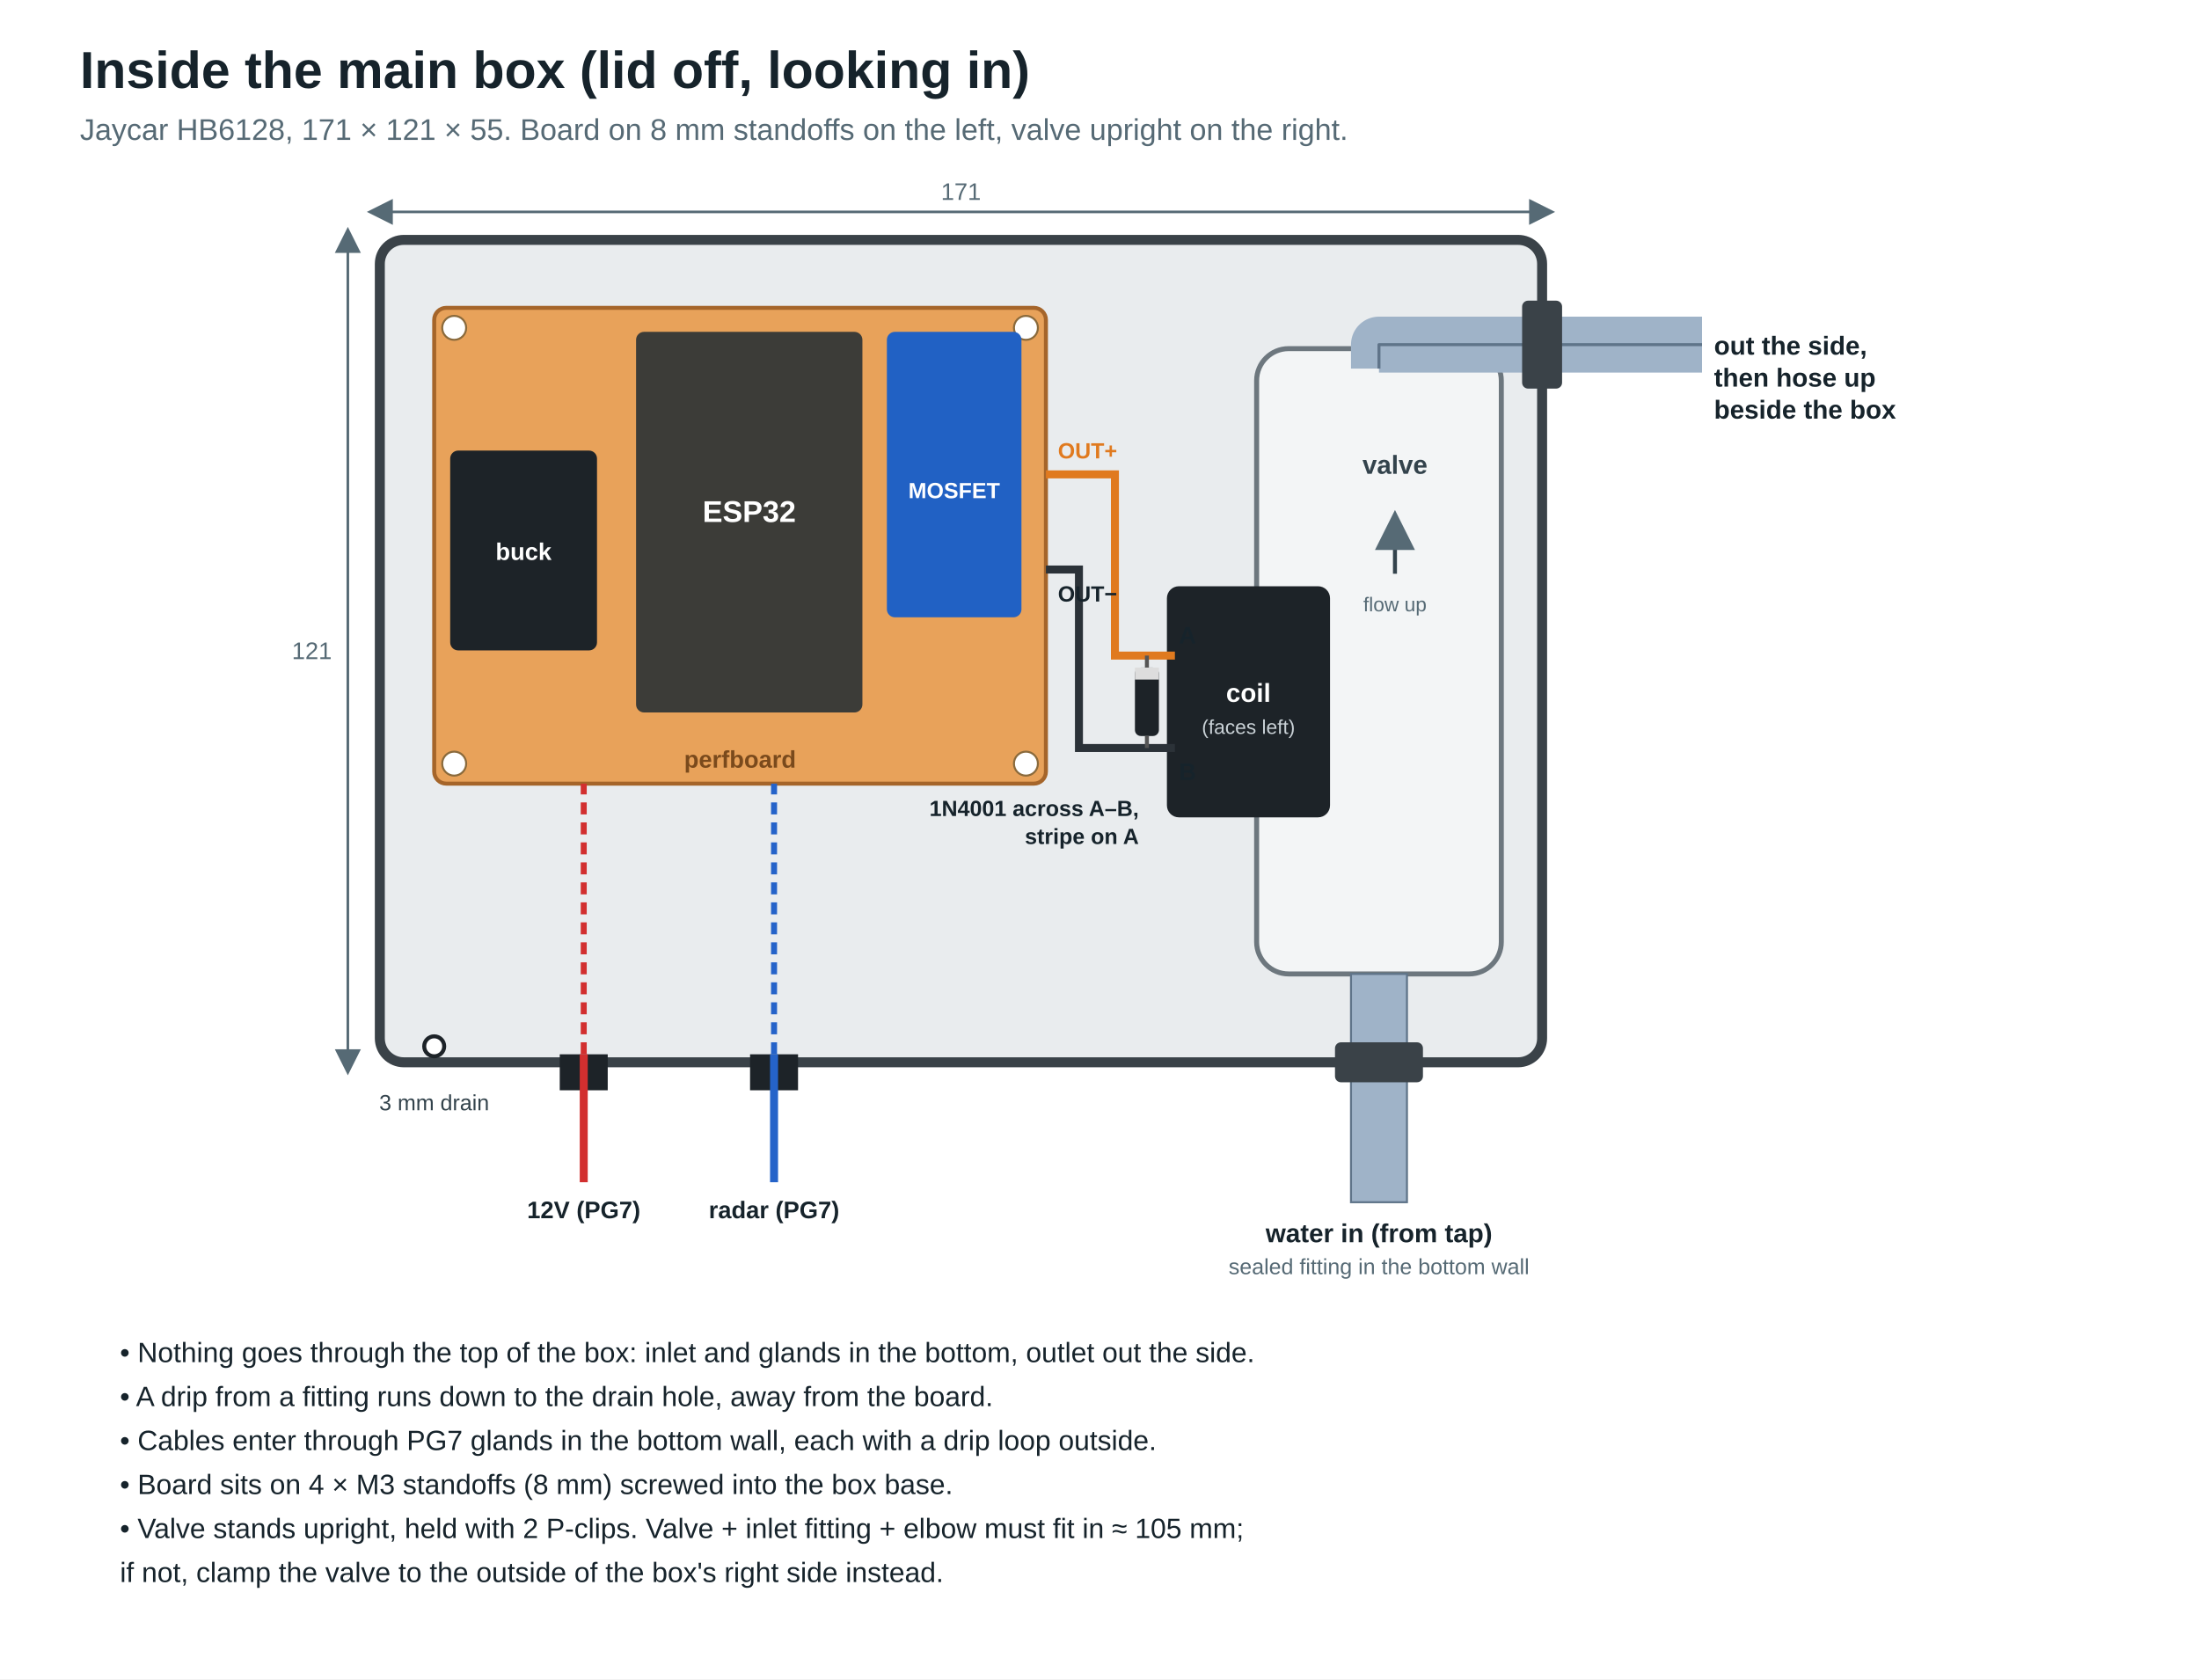
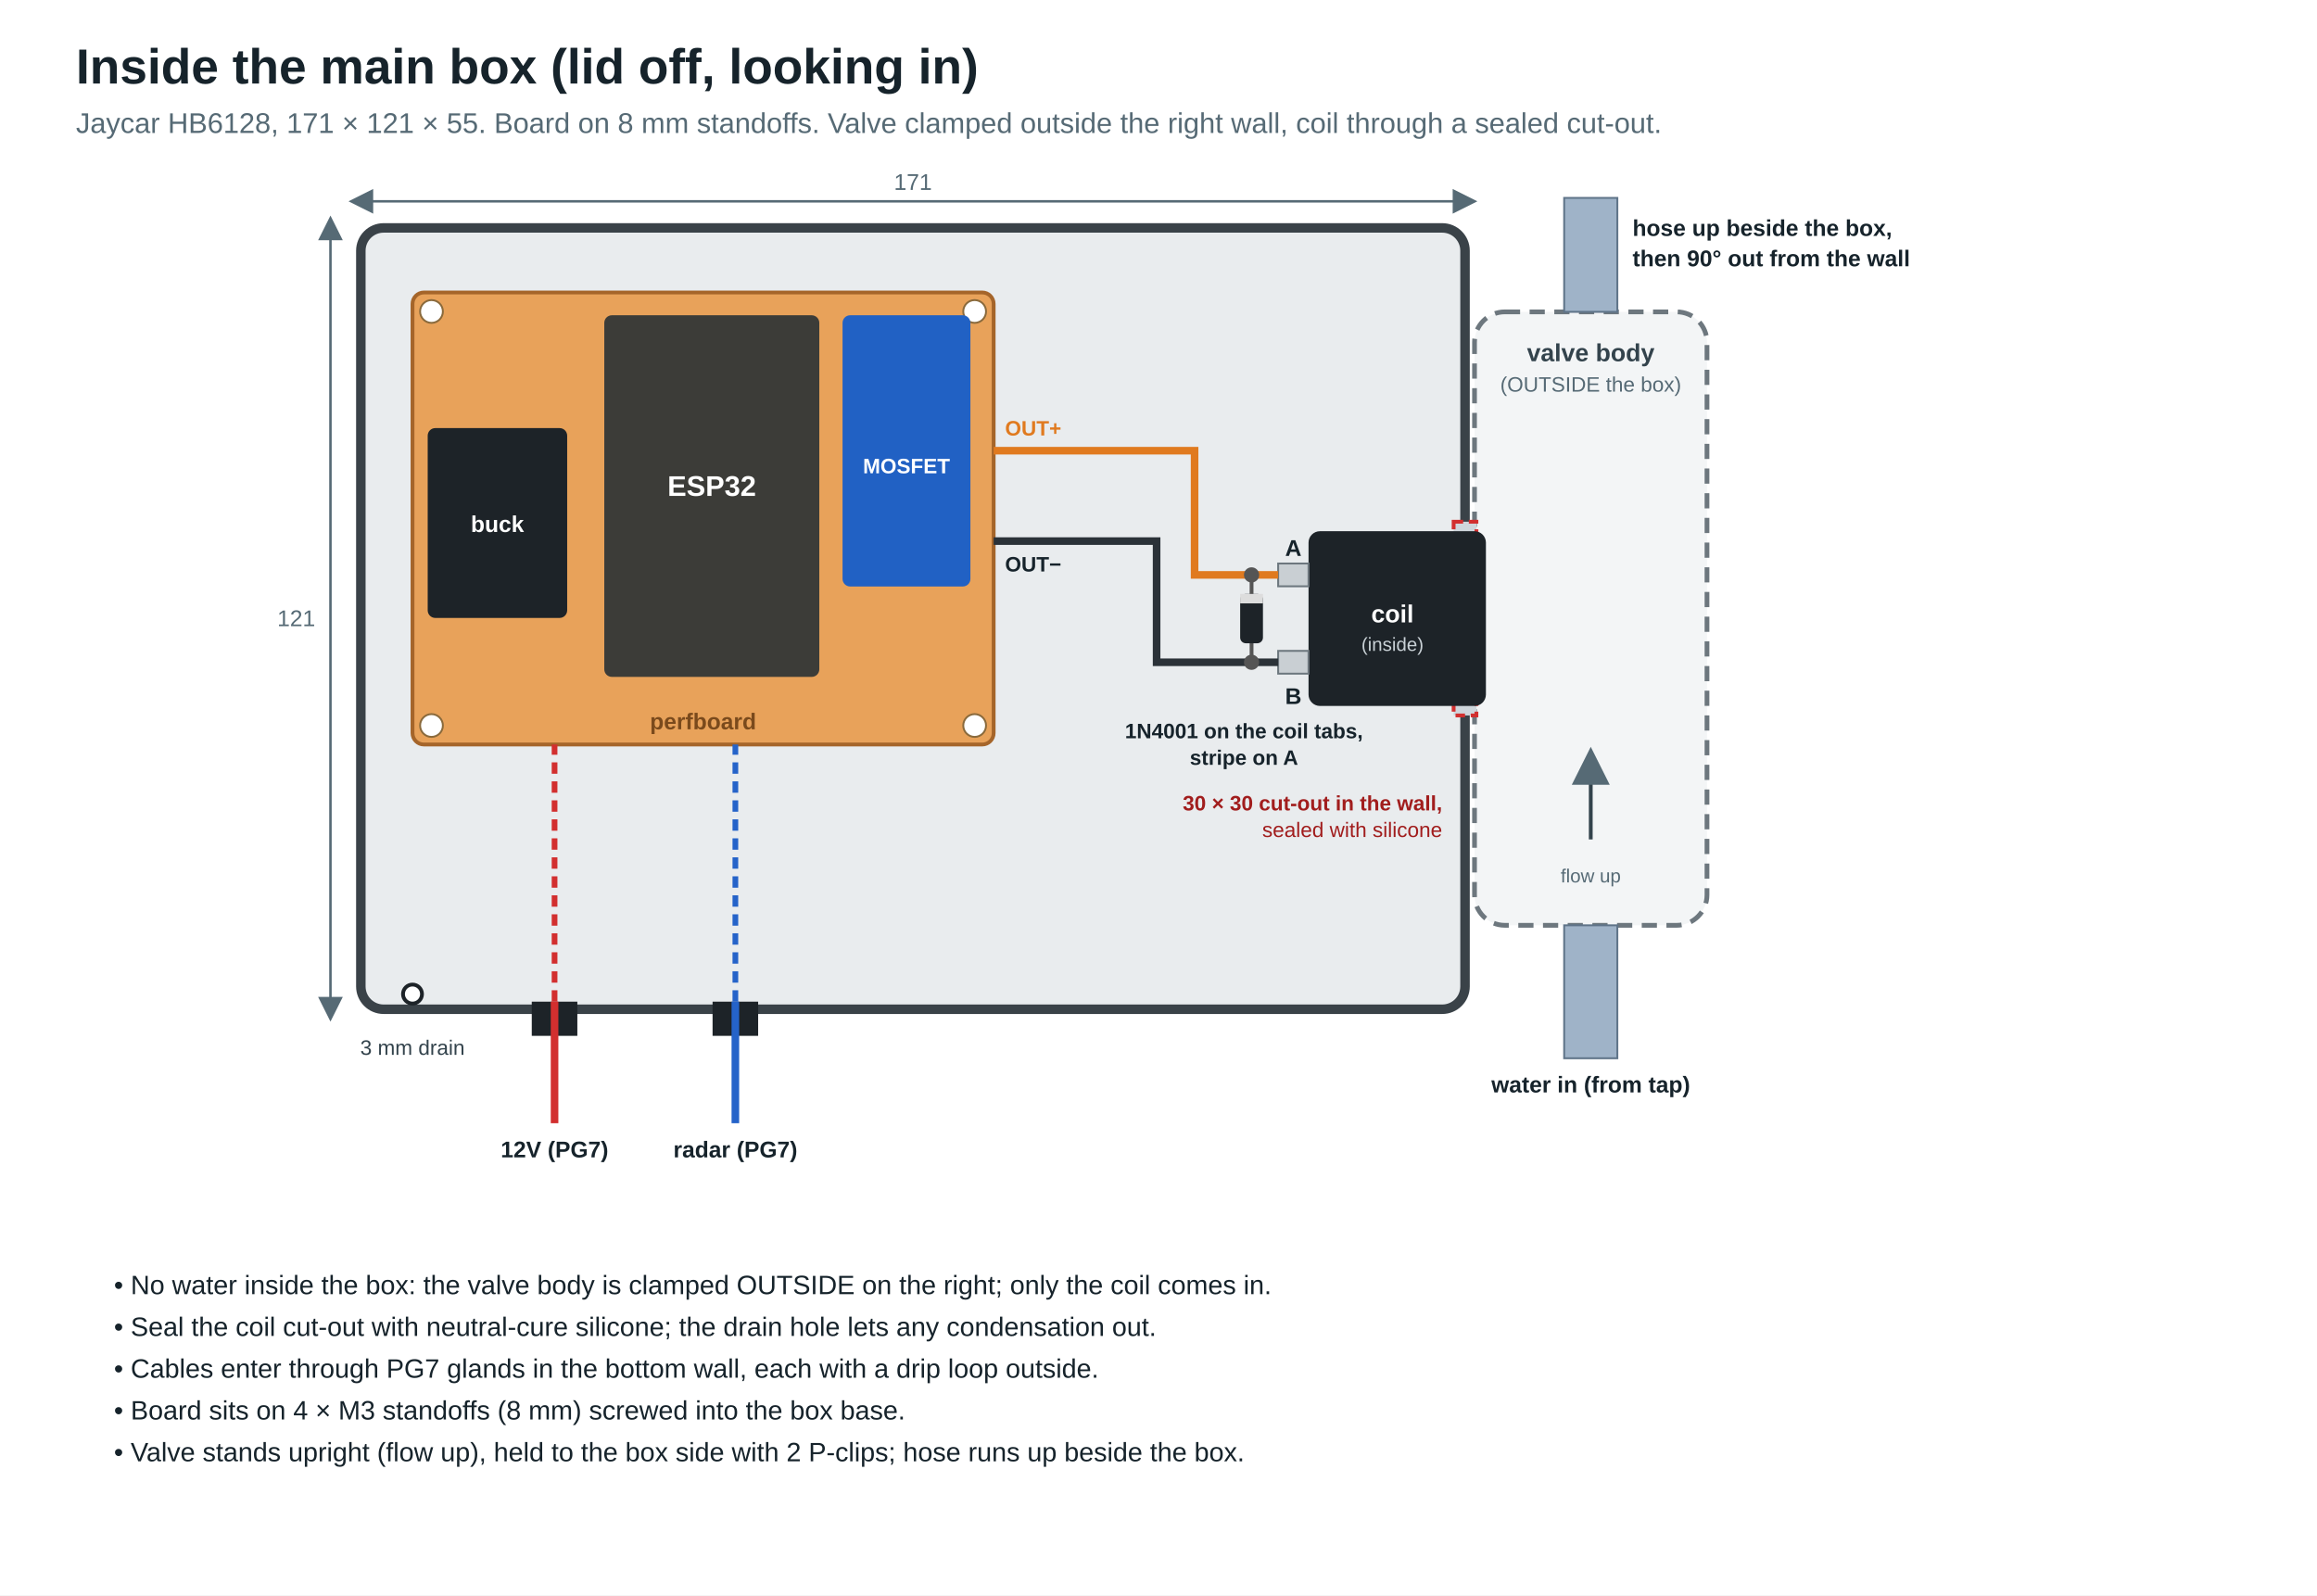
- <svg xmlns="http://www.w3.org/2000/svg" viewBox="0 0 1100 840" width="1100" height="840" font-family="Arial, Helvetica, sans-serif">
-   <rect width="1100" height="840" fill="#fff" />
+ <svg xmlns="http://www.w3.org/2000/svg" viewBox="0 0 1220 840" width="1220" height="840" font-family="Arial, Helvetica, sans-serif">
+   <rect width="1220" height="840" fill="#fff" />
  <defs>
    <marker id="ar" markerWidth="10" markerHeight="10" refX="5" refY="5" orient="auto-start-reverse">
      <path d="M0,0 L10,5 L0,10 z" fill="#566a75" />
    </marker>
  </defs>
  <text x="40.0" y="44.0" font-size="26" text-anchor="start" fill="#16232b" font-weight="bold">Inside the main box (lid off, looking in)</text>
-   <text x="40.0" y="70.0" font-size="15" text-anchor="start" fill="#566a75">Jaycar HB6128, 171 × 121 × 55. Board on 8 mm standoffs on the left, valve upright on the right.</text>
+   <text x="40.0" y="70.0" font-size="15" text-anchor="start" fill="#566a75">Jaycar HB6128, 171 × 121 × 55. Board on 8 mm standoffs. Valve clamped outside the right wall, coil through a sealed cut-out.</text>
  <rect x="190" y="120" width="581.4" height="411.4" rx="12" fill="#e9ecee" stroke="#3a4248" stroke-width="5" />
  <line x1="190" y1="106" x2="771.4" y2="106" stroke="#566a75" stroke-width="1.3" marker-start="url(#ar)" marker-end="url(#ar)" />
  <text x="480.7" y="100.0" font-size="12" text-anchor="middle" fill="#566a75">171</text>
  <line x1="174" y1="120" x2="174" y2="531.4" stroke="#566a75" stroke-width="1.3" marker-start="url(#ar)" marker-end="url(#ar)" />
  <text x="166.0" y="329.7" font-size="12" text-anchor="end" fill="#566a75">121</text>
  <rect x="217.2" y="154.0" width="306.0" height="238.0" rx="6" fill="#e8a25a" stroke="#a5652a" stroke-width="2" />
  <circle cx="227.2" cy="164.0" r="6" fill="#fff" stroke="#8a6a3c" />
  <circle cx="513.2" cy="164.0" r="6" fill="#fff" stroke="#8a6a3c" />
  <circle cx="227.2" cy="382.0" r="6" fill="#fff" stroke="#8a6a3c" />
  <circle cx="513.2" cy="382.0" r="6" fill="#fff" stroke="#8a6a3c" />
  <rect x="318.18" y="166.0" width="113.22" height="190.4" rx="4" fill="#1d2a33" opacity="0.85" />
  <text x="374.8" y="261.1" font-size="15" text-anchor="middle" fill="#fff" font-weight="bold">ESP32</text>
  <rect x="225.2" y="225.4" width="73.44" height="99.96" rx="4" fill="#1d2328" />
  <text x="261.9" y="280.1" font-size="12" text-anchor="middle" fill="#fff" font-weight="bold">buck</text>
  <rect x="443.64" y="166.0" width="67.32" height="142.8" rx="4" fill="#2161c4" />
  <text x="477.3" y="249.2" font-size="11" text-anchor="middle" fill="#fff" font-weight="bold">MOSFET</text>
  <text x="370.2" y="384.0" font-size="12" text-anchor="middle" fill="#7a4a1c" font-weight="bold">perfboard</text>
-   <rect x="628.6" y="174.4" width="122.4" height="312.8" rx="16" fill="#f3f5f6" stroke="#6d777e" stroke-width="2.5" />
-   <rect x="583.72" y="293.264" width="81.6" height="115.6" rx="6" fill="#1d2328" />
-   <text x="624.5" y="351.1" font-size="13" text-anchor="middle" fill="#fff" font-weight="bold">coil</text>
-   <text x="624.5" y="367.1" font-size="10" text-anchor="middle" fill="#c9d1d6">(faces left)</text>
-   <text x="697.8" y="237.0" font-size="13" text-anchor="middle" fill="#33434c" font-weight="bold">valve</text>
-   <path d="M697.8,287.008 l0,-21.896" stroke="#33434c" stroke-width="2" marker-end="url(#ar)" />
-   <text x="697.8" y="305.8" font-size="10" text-anchor="middle" fill="#566a75">flow up</text>
-   <rect x="675.8" y="487.2" width="28" height="114.2" fill="#9fb3c8" stroke="#5f7489" />
-   <rect x="667.8" y="521.4" width="44" height="20" rx="3" fill="#3a4248" />
-   <text x="689.8" y="621.4" font-size="13" text-anchor="middle" fill="#16232b" font-weight="bold">water in (from tap)</text>
-   <text x="689.8" y="637.4" font-size="11" text-anchor="middle" fill="#566a75">sealed fitting in the bottom wall</text>
-   <path d="M689.8,184.4 L689.8,172.4 L851.4,172.4" fill="none" stroke="#9fb3c8" stroke-width="28" stroke-linejoin="round" />
-   <path d="M689.8,184.4 L689.8,172.4 L851.4,172.4" fill="none" stroke="#5f7489" stroke-width="1.5" stroke-linejoin="round" />
-   <rect x="761.4" y="150.4" width="20" height="44" rx="3" fill="#3a4248" />
-   <text x="857.4" y="177.4" font-size="13" text-anchor="start" fill="#16232b" font-weight="bold">out the side,</text>
-   <text x="857.4" y="193.4" font-size="13" text-anchor="start" fill="#16232b" font-weight="bold">then hose up</text>
-   <text x="857.4" y="209.4" font-size="13" text-anchor="start" fill="#16232b" font-weight="bold">beside the box</text>
-   <path d="M523.2,237.3 L557.72,237.3 L557.72,327.944 L587.72,327.944" fill="none" stroke="#e07a1f" stroke-width="4" />
-   <path d="M523.2,284.9 L539.72,284.9 L539.72,374.184 L587.72,374.184" fill="none" stroke="#2b3238" stroke-width="4" />
-   <rect x="567.72" y="333.944" width="12" height="34.24" rx="3" fill="#1d2328" />
-   <rect x="567.72" y="333.944" width="12" height="6" fill="#ddd" />
-   <line x1="573.72" y1="327.944" x2="573.72" y2="333.944" stroke="#555" stroke-width="2" />
-   <line x1="573.72" y1="368.184" x2="573.72" y2="374.184" stroke="#555" stroke-width="2" />
-   <text x="589.7" y="321.9" font-size="12" text-anchor="start" fill="#16232b" font-weight="bold">A</text>
-   <text x="589.7" y="390.2" font-size="12" text-anchor="start" fill="#16232b" font-weight="bold">B</text>
+   <rect x="776.4" y="164.2" width="122.4" height="323.0" rx="16" fill="#f3f5f6" stroke="#6d777e" stroke-width="2.5" stroke-dasharray="8 5" />
+   <text x="837.6" y="190.2" font-size="13" text-anchor="middle" fill="#33434c" font-weight="bold">valve body</text>
+   <text x="837.6" y="206.2" font-size="11" text-anchor="middle" fill="#566a75">(OUTSIDE the box)</text>
+   <path d="M837.6,441.98 l0,-38.76" stroke="#33434c" stroke-width="2" marker-end="url(#ar)" />
+   <text x="837.6" y="464.6" font-size="10" text-anchor="middle" fill="#566a75">flow up</text>
+   <rect x="823.6" y="487.2" width="28" height="70" fill="#9fb3c8" stroke="#5f7489" />
+   <text x="837.6" y="575.2" font-size="12" text-anchor="middle" fill="#16232b" font-weight="bold">water in (from tap)</text>
+   <rect x="823.6" y="104.2" width="28" height="60" fill="#9fb3c8" stroke="#5f7489" />
+   <text x="859.6" y="124.2" font-size="12" text-anchor="start" fill="#16232b" font-weight="bold">hose up beside the box,</text>
+   <text x="859.6" y="140.2" font-size="12" text-anchor="start" fill="#16232b" font-weight="bold">then 90° out from the wall</text>
+   <rect x="765.4" y="274.7" width="12" height="102.0" fill="#cfd6dc" stroke="#d22f2f" stroke-width="2" stroke-dasharray="5 3" />
+   <rect x="689.0" y="279.7" width="93.4" height="92.0" rx="6" fill="#1d2328" />
+   <text x="733.2" y="327.7" font-size="13" text-anchor="middle" fill="#fff" font-weight="bold">coil</text>
+   <text x="733.2" y="342.7" font-size="10" text-anchor="middle" fill="#c9d1d6">(inside)</text>
+   <text x="759.4" y="426.7" font-size="11" text-anchor="end" fill="#a11d1d" font-weight="bold">30 × 30 cut-out in the wall,</text>
+   <text x="759.4" y="440.7" font-size="11" text-anchor="end" fill="#a11d1d">sealed with silicone</text>
+   <rect x="673.0" y="296.7" width="16" height="12" fill="#c9cfd3" stroke="#6d777e" />
+   <text x="681.0" y="292.7" font-size="12" text-anchor="middle" fill="#16232b" font-weight="bold">A</text>
+   <rect x="673.0" y="342.7" width="16" height="12" fill="#c9cfd3" stroke="#6d777e" />
+   <text x="681.0" y="370.7" font-size="12" text-anchor="middle" fill="#16232b" font-weight="bold">B</text>
+   <path d="M523.2,237.3 L629.0,237.3 L629.0,302.7 L673.0,302.7" fill="none" stroke="#e07a1f" stroke-width="4" />
+   <path d="M523.2,284.9 L609.0,284.9 L609.0,348.7 L673.0,348.7" fill="none" stroke="#2b3238" stroke-width="4" />
+   <line x1="659.0" y1="302.7" x2="659.0" y2="348.7" stroke="#555" stroke-width="2" />
+   <rect x="653.0" y="312.7" width="12" height="26" rx="3" fill="#1d2328" />
+   <rect x="653.0" y="312.7" width="12" height="5" fill="#ddd" />
+   <circle cx="659.0" cy="302.7" r="4" fill="#555" />
+   <circle cx="659.0" cy="348.7" r="4" fill="#555" />
  <text x="529.2" y="229.3" font-size="11" text-anchor="start" fill="#e07a1f" font-weight="bold">OUT+</text>
  <text x="529.2" y="300.9" font-size="11" text-anchor="start" fill="#16232b" font-weight="bold">OUT−</text>
-   <text x="569.7" y="408.2" font-size="11" text-anchor="end" fill="#16232b" font-weight="bold">1N4001 across A–B,</text>
-   <text x="569.7" y="422.2" font-size="11" text-anchor="end" fill="#16232b" font-weight="bold">stripe on A</text>
+   <text x="655.0" y="388.7" font-size="11" text-anchor="middle" fill="#16232b" font-weight="bold">1N4001 on the coil tabs,</text>
+   <text x="655.0" y="402.7" font-size="11" text-anchor="middle" fill="#16232b" font-weight="bold">stripe on A</text>
  <rect x="280.0" y="527.4" width="24" height="18" fill="#1d2328" />
  <path d="M292.0,591.4 L292.0,527.4" stroke="#d22f2f" stroke-width="4" />
  <text x="292.0" y="609.4" font-size="12" text-anchor="middle" fill="#16232b" font-weight="bold">12V (PG7)</text>
  <rect x="375.2" y="527.4" width="24" height="18" fill="#1d2328" />
  <path d="M387.2,591.4 L387.2,527.4" stroke="#2563c9" stroke-width="4" />
  <text x="387.2" y="609.4" font-size="12" text-anchor="middle" fill="#16232b" font-weight="bold">radar (PG7)</text>
  <path d="M292.0,527.4 L292.0,392.0" stroke="#d22f2f" stroke-width="3" stroke-dasharray="6 4" />
  <path d="M387.2,527.4 L387.2,392.0" stroke="#2563c9" stroke-width="3" stroke-dasharray="6 4" />
  <circle cx="217.2" cy="523.4" r="5" fill="#fff" stroke="#1d2328" stroke-width="2" />
  <text x="217.2" y="555.4" font-size="11" text-anchor="middle" fill="#33434c">3 mm drain</text>
-   <text x="60.0" y="681.4" font-size="14" text-anchor="start" fill="#16232b">• Nothing goes through the top of the box: inlet and glands in the bottom, outlet out the side.</text>
-   <text x="60.0" y="703.4" font-size="14" text-anchor="start" fill="#16232b">• A drip from a fitting runs down to the drain hole, away from the board.</text>
+   <text x="60.0" y="681.4" font-size="14" text-anchor="start" fill="#16232b">• No water inside the box: the valve body is clamped OUTSIDE on the right; only the coil comes in.</text>
+   <text x="60.0" y="703.4" font-size="14" text-anchor="start" fill="#16232b">• Seal the coil cut-out with neutral-cure silicone; the drain hole lets any condensation out.</text>
  <text x="60.0" y="725.4" font-size="14" text-anchor="start" fill="#16232b">• Cables enter through PG7 glands in the bottom wall, each with a drip loop outside.</text>
  <text x="60.0" y="747.4" font-size="14" text-anchor="start" fill="#16232b">• Board sits on 4 × M3 standoffs (8 mm) screwed into the box base.</text>
-   <text x="60.0" y="769.4" font-size="14" text-anchor="start" fill="#16232b">• Valve stands upright, held with 2 P-clips. Valve + inlet fitting + elbow must fit in ≈ 105 mm;</text>
-   <text x="60.0" y="791.4" font-size="14" text-anchor="start" fill="#16232b">  if not, clamp the valve to the outside of the box's right side instead.</text>
+   <text x="60.0" y="769.4" font-size="14" text-anchor="start" fill="#16232b">• Valve stands upright (flow up), held to the box side with 2 P-clips; hose runs up beside the box.</text>
</svg>
